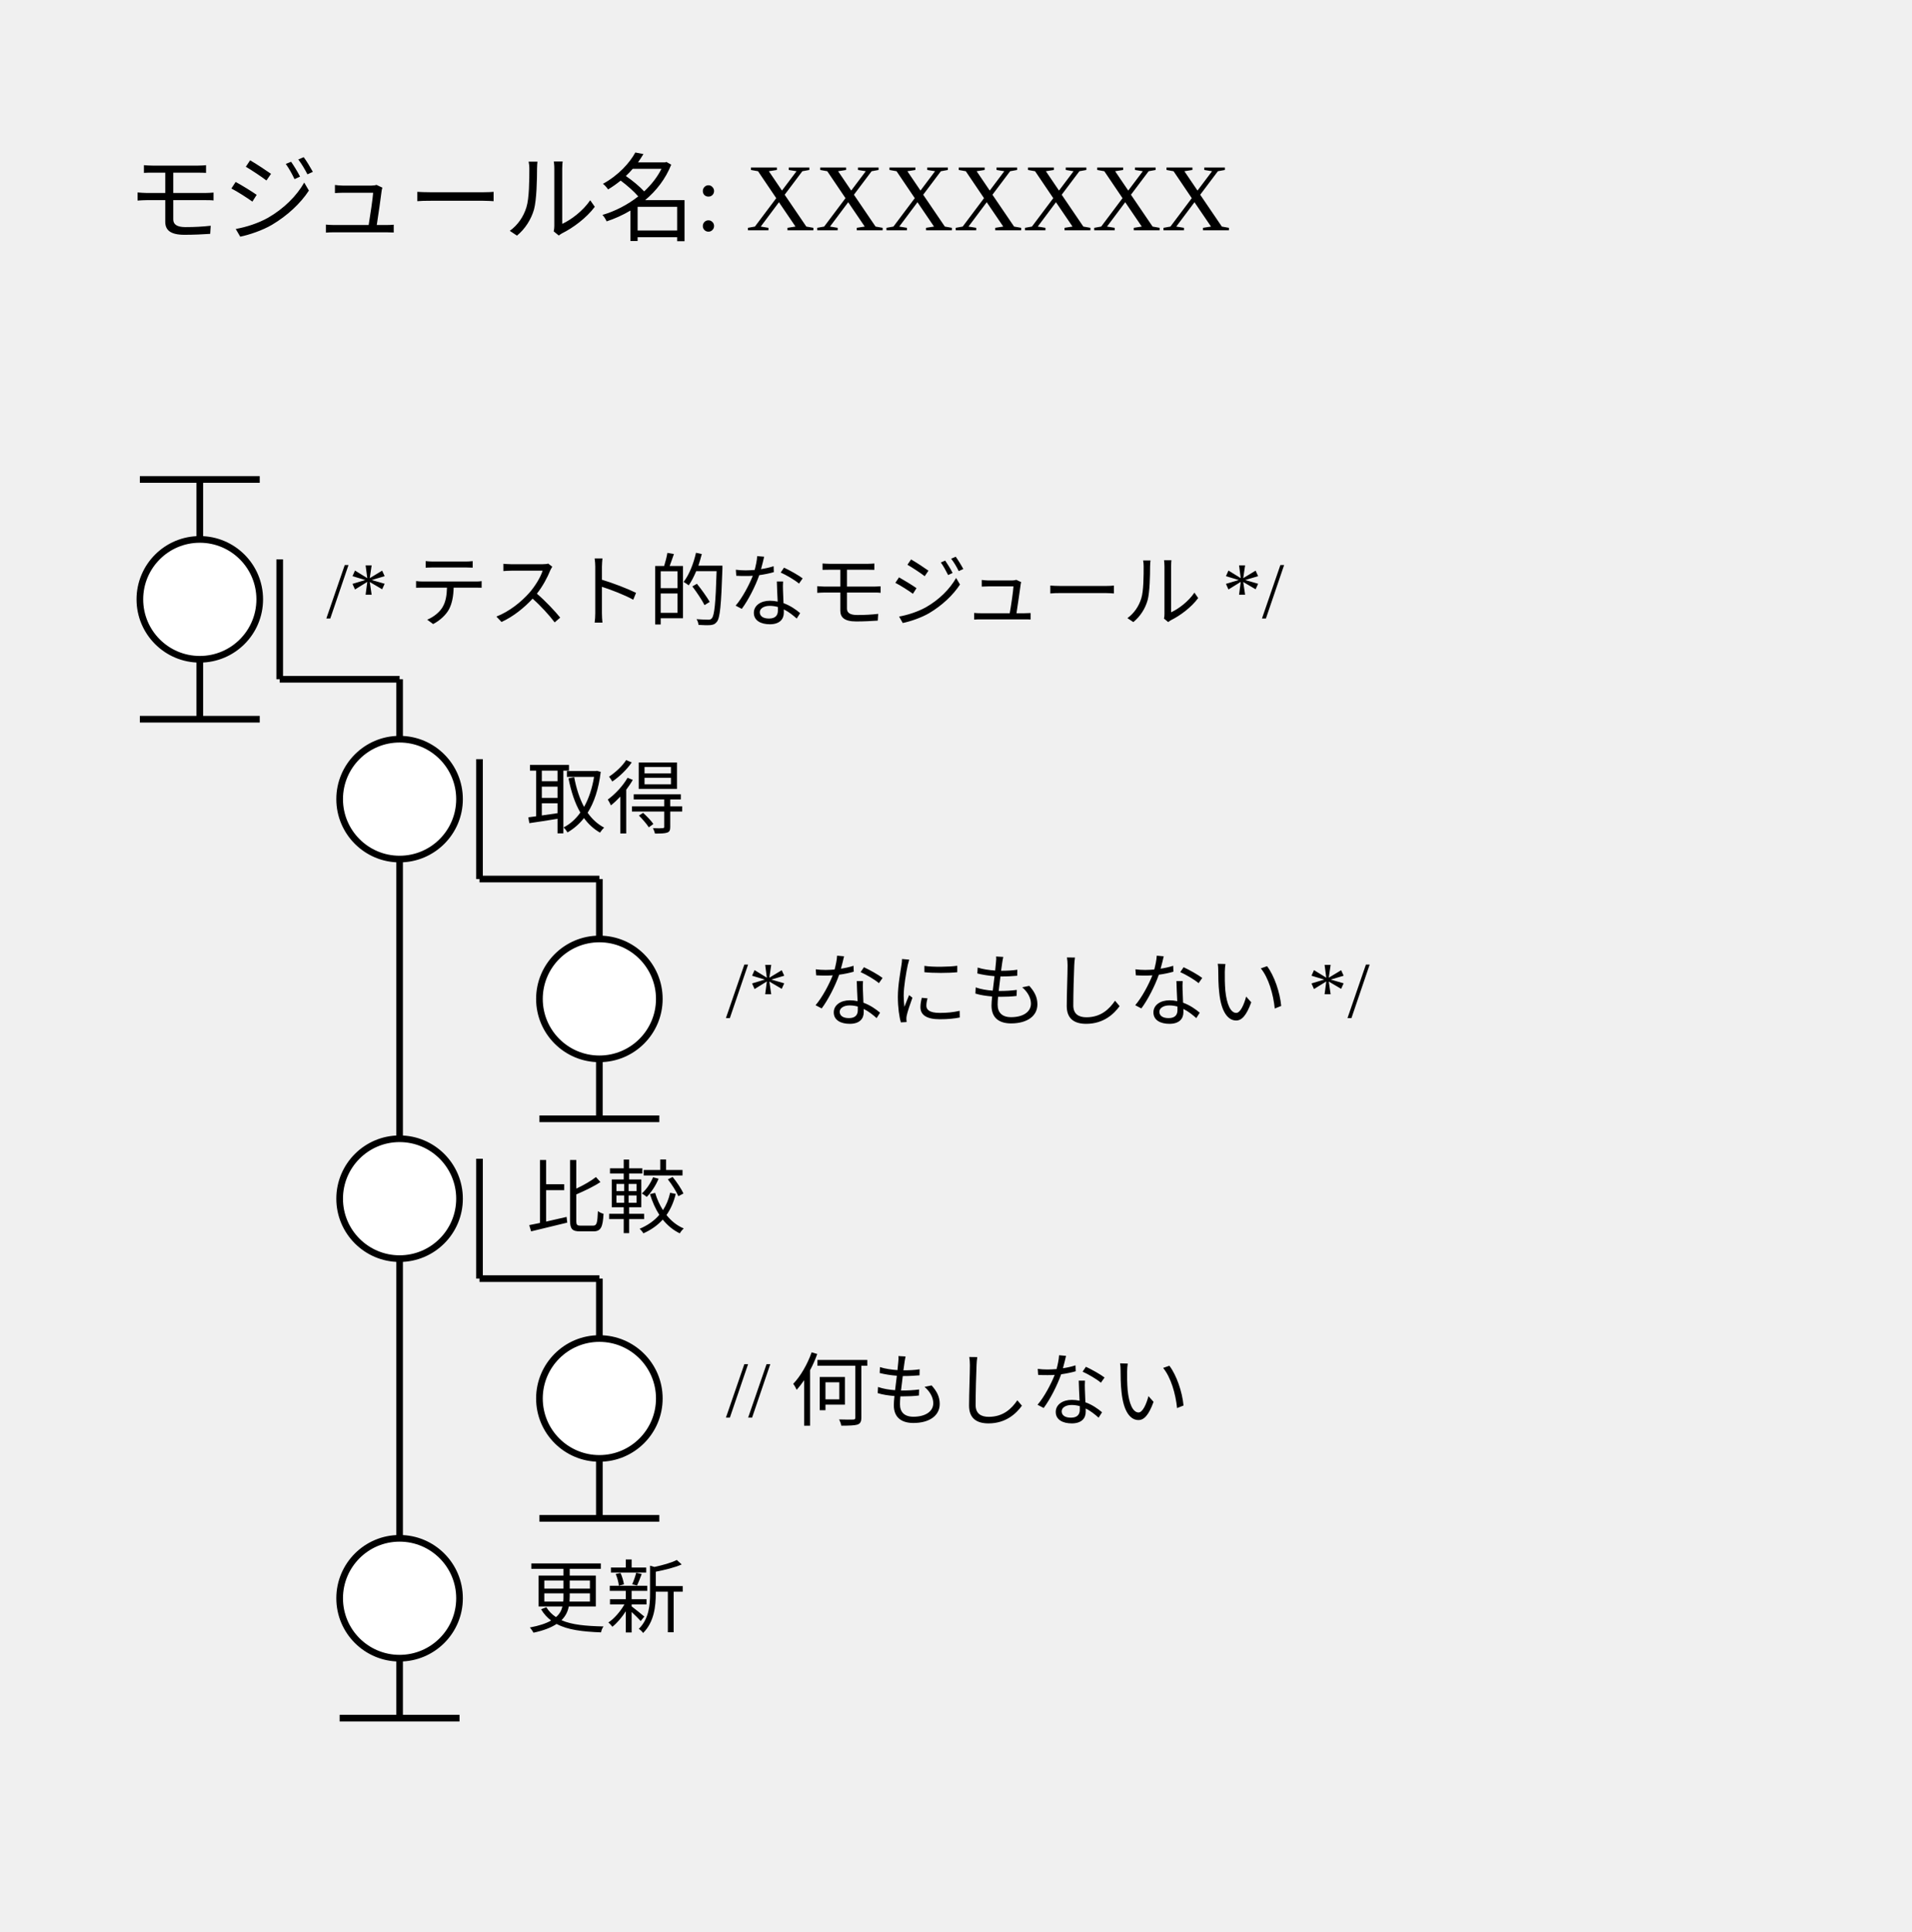
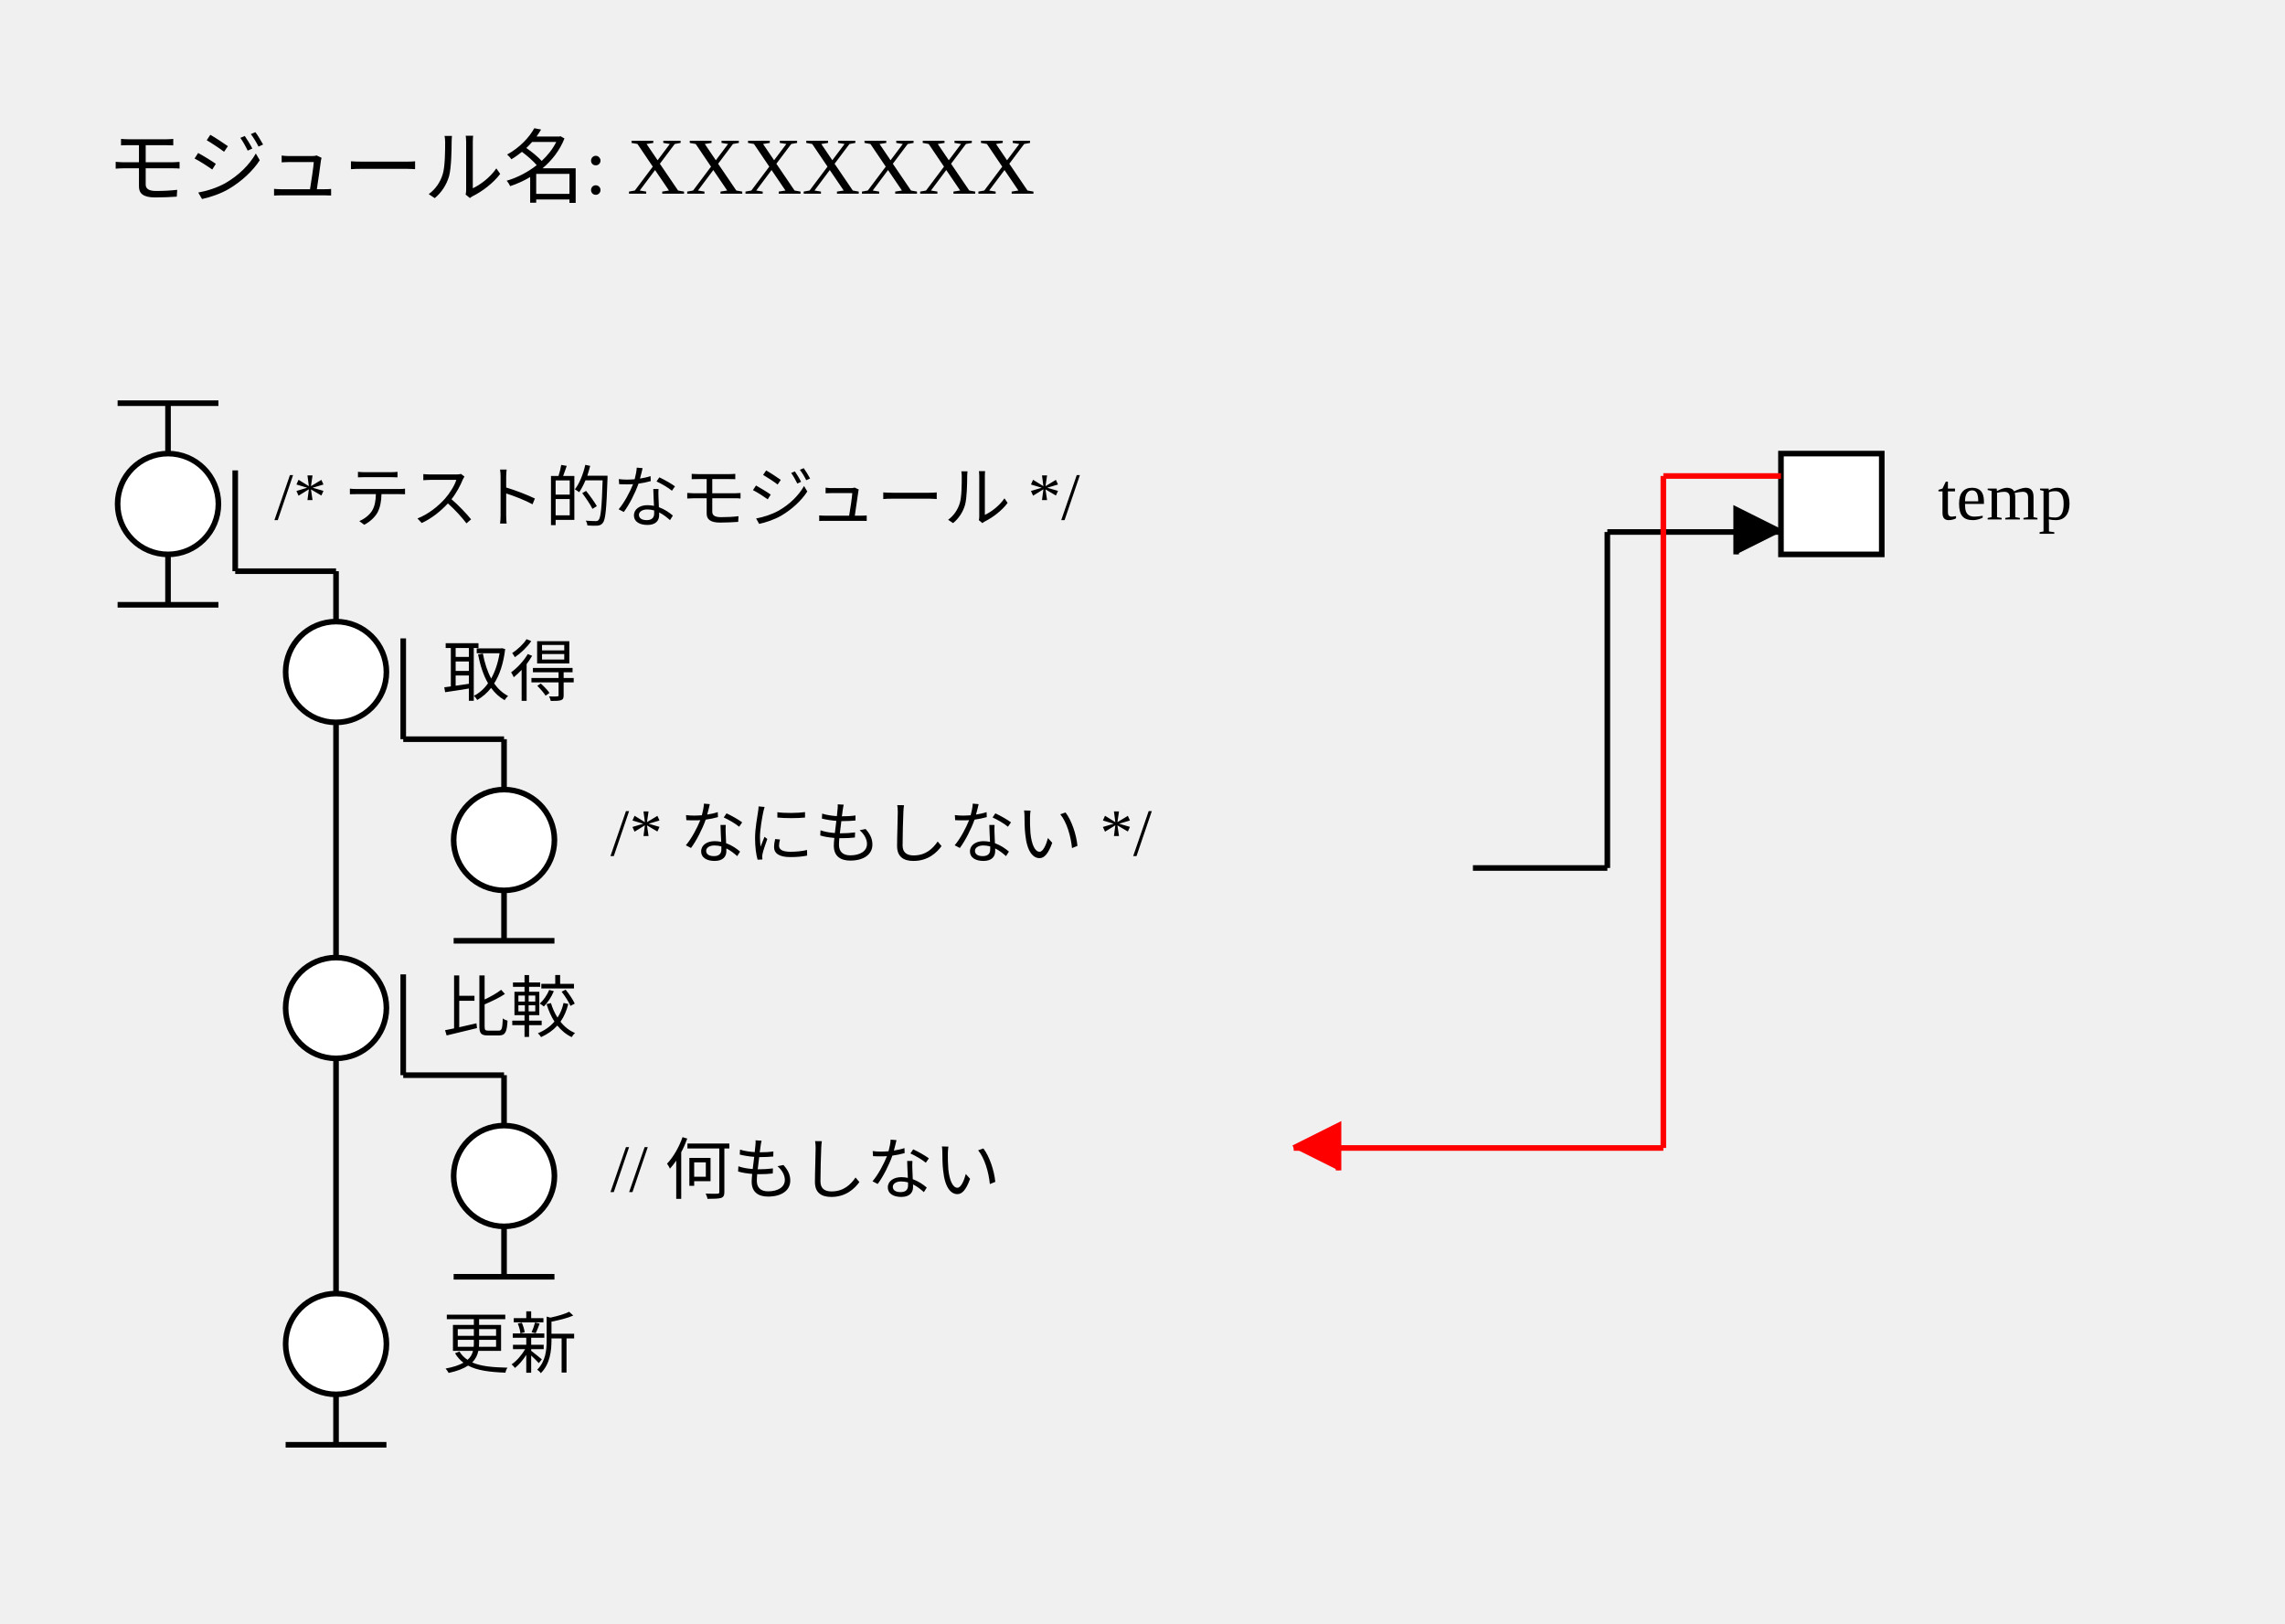
- <svg xmlns="http://www.w3.org/2000/svg" width="287" height="290" style="background-color: #808d81">
+ <svg xmlns="http://www.w3.org/2000/svg" width="408" height="290" style="background-color: #808d81">
  <text x="19" y="30" text-anchor="start" dominant-baseline="middle" font-size="120%" rotate="0">モジュール名: XXXXXXX</text>
  <circle cx="30" cy="90" r="9" fill="white" stroke="black" />
  <text x="49" y="90" text-anchor="start" dominant-baseline="middle" font-size="100%" rotate="0">/* テスト的なモジュール */</text>
  <line x1="30" y1="72" x2="30" y2="81" stroke="black" />
  <line x1="21" y1="72" x2="39" y2="72" stroke="black" />
  <line x1="30" y1="99" x2="30" y2="108" stroke="black" />
  <line x1="21" y1="108" x2="39" y2="108" stroke="black" />
  <circle cx="60" cy="120" r="9" fill="white" stroke="black" />
  <text x="79" y="120" text-anchor="start" dominant-baseline="middle" font-size="100%" rotate="0">取得</text>
  <line x1="60" y1="102" x2="60" y2="111" stroke="black" />
  <line x1="42" y1="102" x2="60" y2="102" stroke="black" />
  <line x1="42" y1="84" x2="42" y2="102" stroke="black" />
  <circle cx="90" cy="150" r="9" fill="white" stroke="black" />
  <text x="109" y="150" text-anchor="start" dominant-baseline="middle" font-size="100%" rotate="0">/* なにもしない */</text>
  <line x1="90" y1="159" x2="90" y2="168" stroke="black" />
  <line x1="81" y1="168" x2="99" y2="168" stroke="black" />
  <line x1="90" y1="132" x2="90" y2="141" stroke="black" />
  <line x1="72" y1="132" x2="90" y2="132" stroke="black" />
  <line x1="72" y1="114" x2="72" y2="132" stroke="black" />
  <circle cx="60" cy="180" r="9" fill="white" stroke="black" />
  <text x="79" y="180" text-anchor="start" dominant-baseline="middle" font-size="100%" rotate="0">比較</text>
  <line x1="60" y1="129" x2="60" y2="171" stroke="black" />
  <circle cx="90" cy="210" r="9" fill="white" stroke="black" />
  <text x="109" y="210" text-anchor="start" dominant-baseline="middle" font-size="100%" rotate="0">// 何もしない</text>
  <line x1="90" y1="219" x2="90" y2="228" stroke="black" />
  <line x1="81" y1="228" x2="99" y2="228" stroke="black" />
  <line x1="90" y1="192" x2="90" y2="201" stroke="black" />
  <line x1="72" y1="192" x2="90" y2="192" stroke="black" />
  <line x1="72" y1="174" x2="72" y2="192" stroke="black" />
  <circle cx="60" cy="240" r="9" fill="white" stroke="black" />
  <text x="79" y="240" text-anchor="start" dominant-baseline="middle" font-size="100%" rotate="0">更新</text>
  <line x1="60" y1="189" x2="60" y2="231" stroke="black" />
  <line x1="60" y1="249" x2="60" y2="258" stroke="black" />
  <line x1="51" y1="258" x2="69" y2="258" stroke="black" />
+   <line x1="263" y1="155" x2="287" y2="155" stroke="black" />
+   <line x1="231" y1="205" x2="297" y2="205" stroke="red" />
+   <path d="M 231 205 L 239 201 L 239 209" stroke="red" fill="red" />
+   <rect x="318" y="81" width="18" height="18" fill="white" stroke="black" />
+   <text x="346" y="90" text-anchor="start" dominant-baseline="middle" font-size="100%" rotate="0">temp</text>
+   <line x1="287" y1="95" x2="318" y2="95" stroke="black" />
+   <path d="M 318 95 L 310 91 L 310 99" stroke="black" fill="black" />
+   <line x1="297" y1="85" x2="318" y2="85" stroke="red" />
+   <line x1="287" y1="95" x2="287" y2="155" stroke="black" />
+   <line x1="297" y1="85" x2="297" y2="205" stroke="red" />
</svg>
